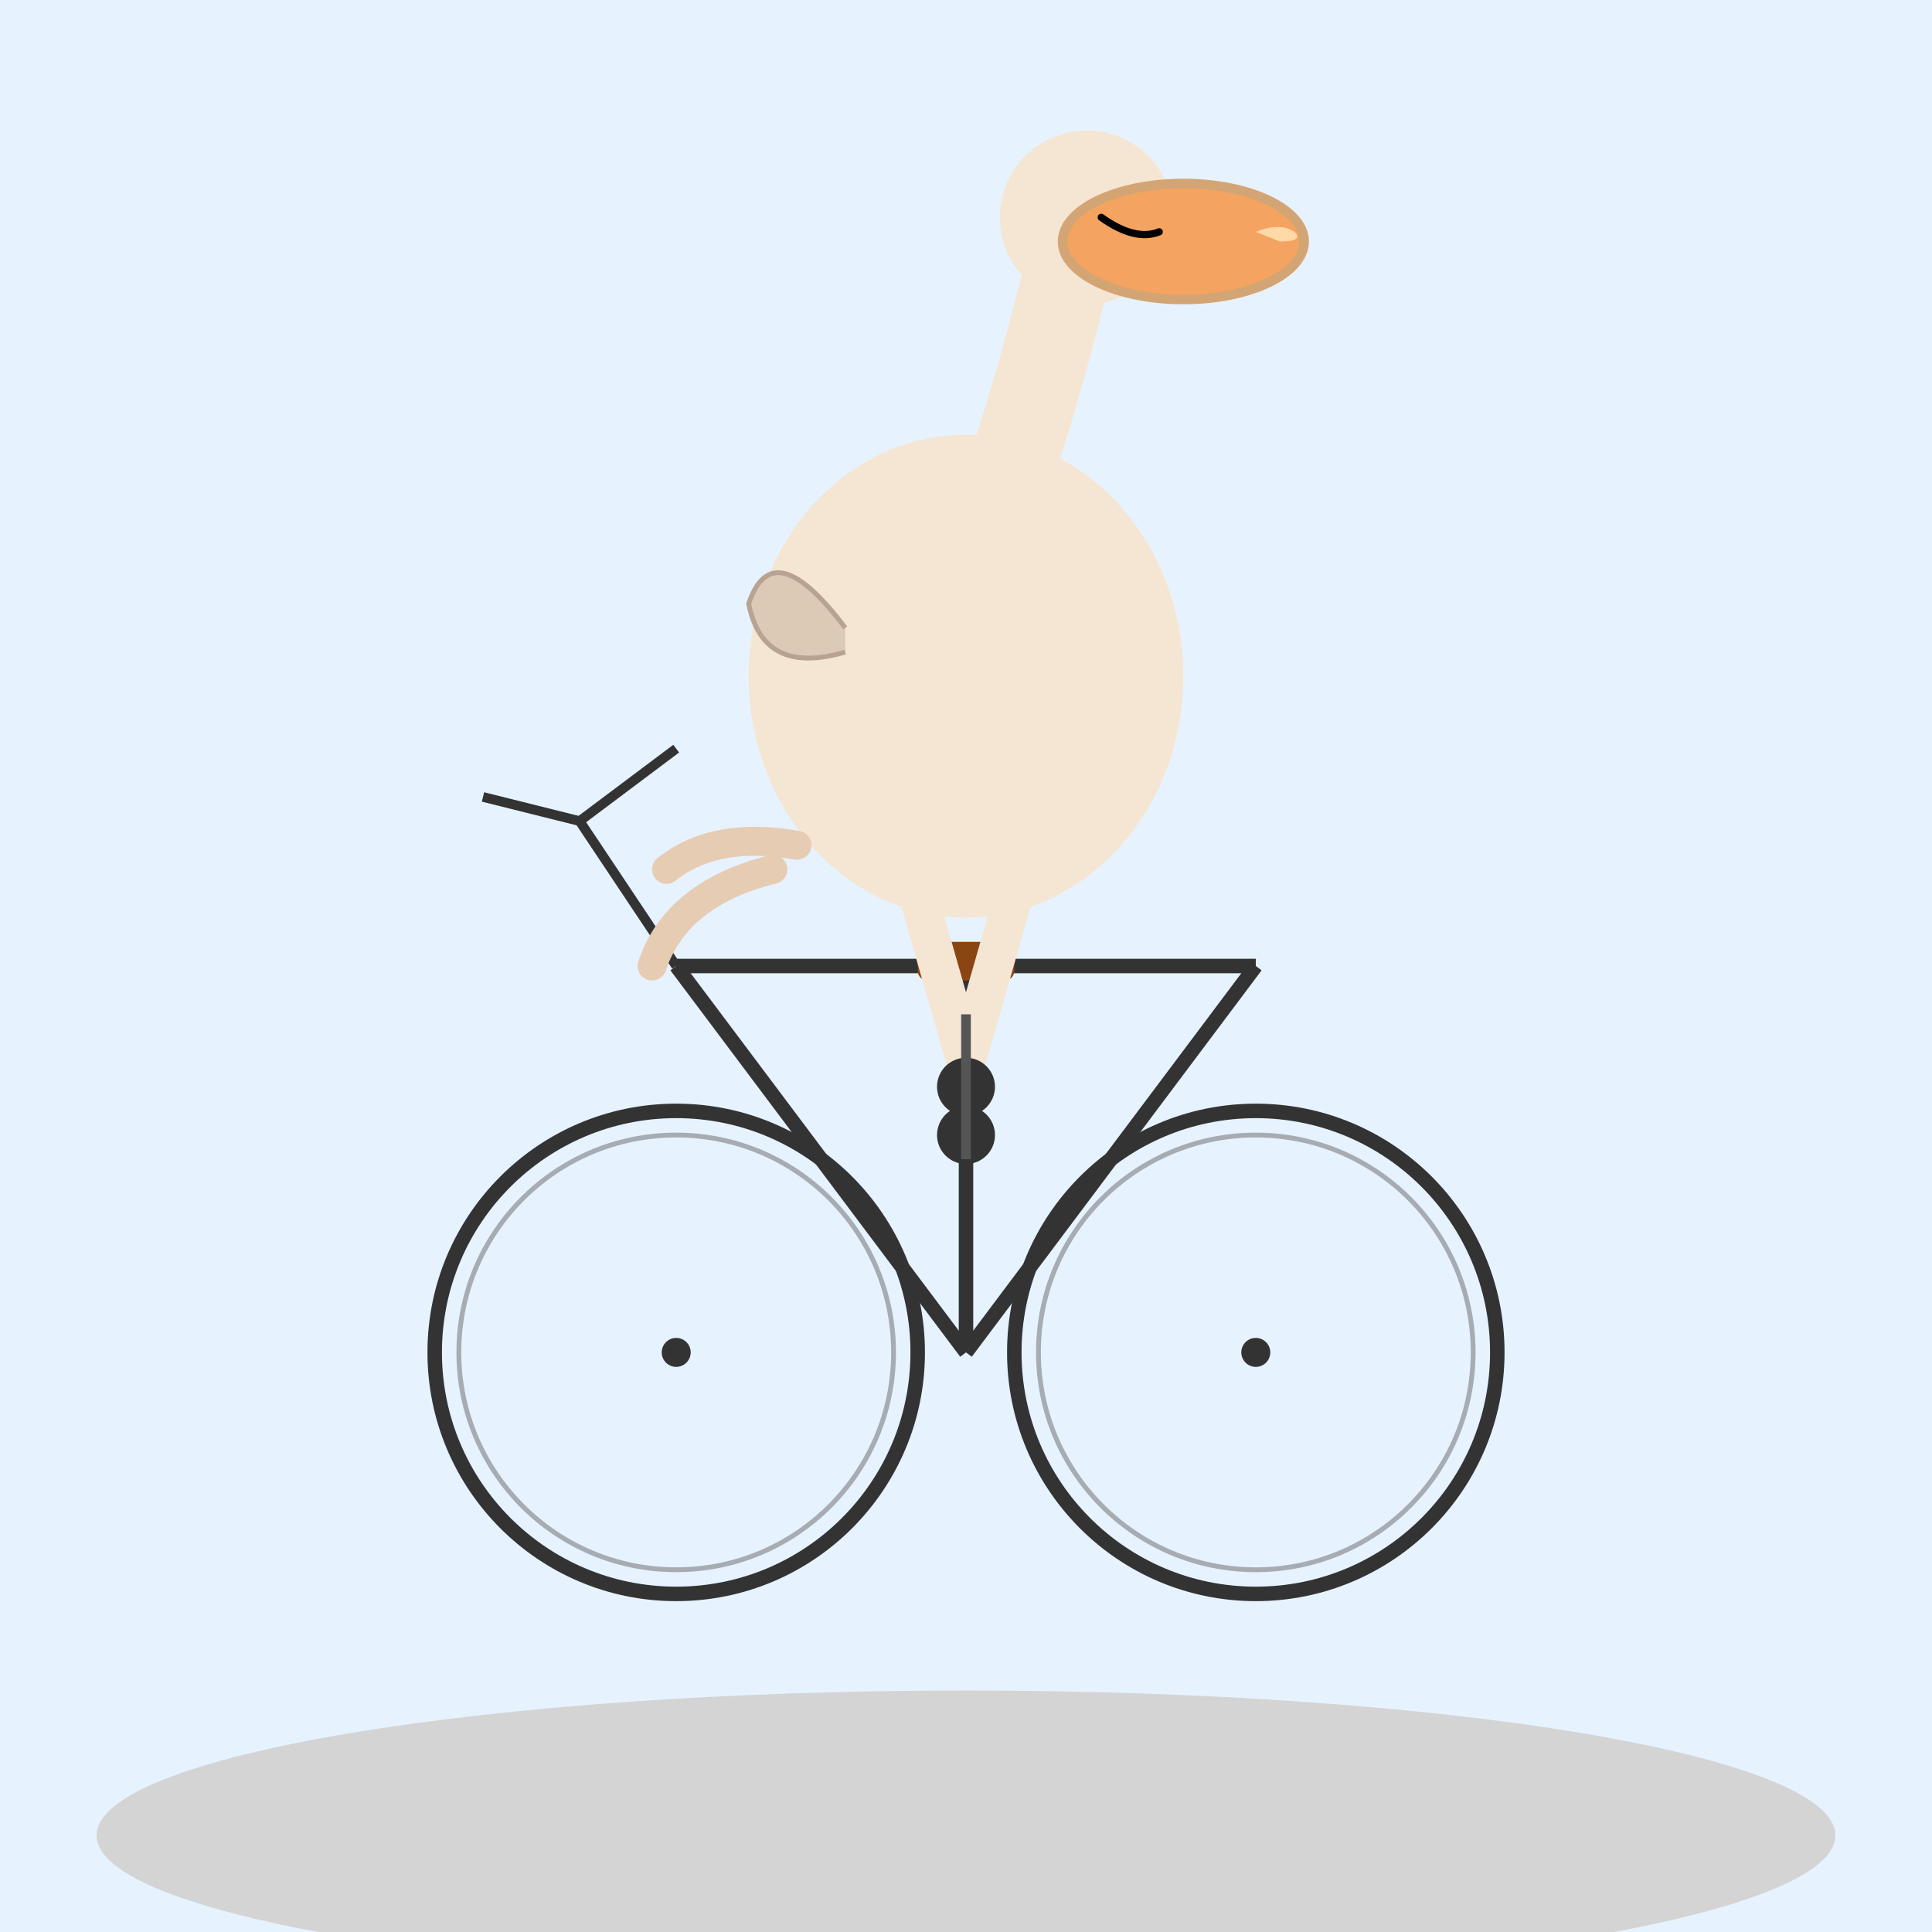
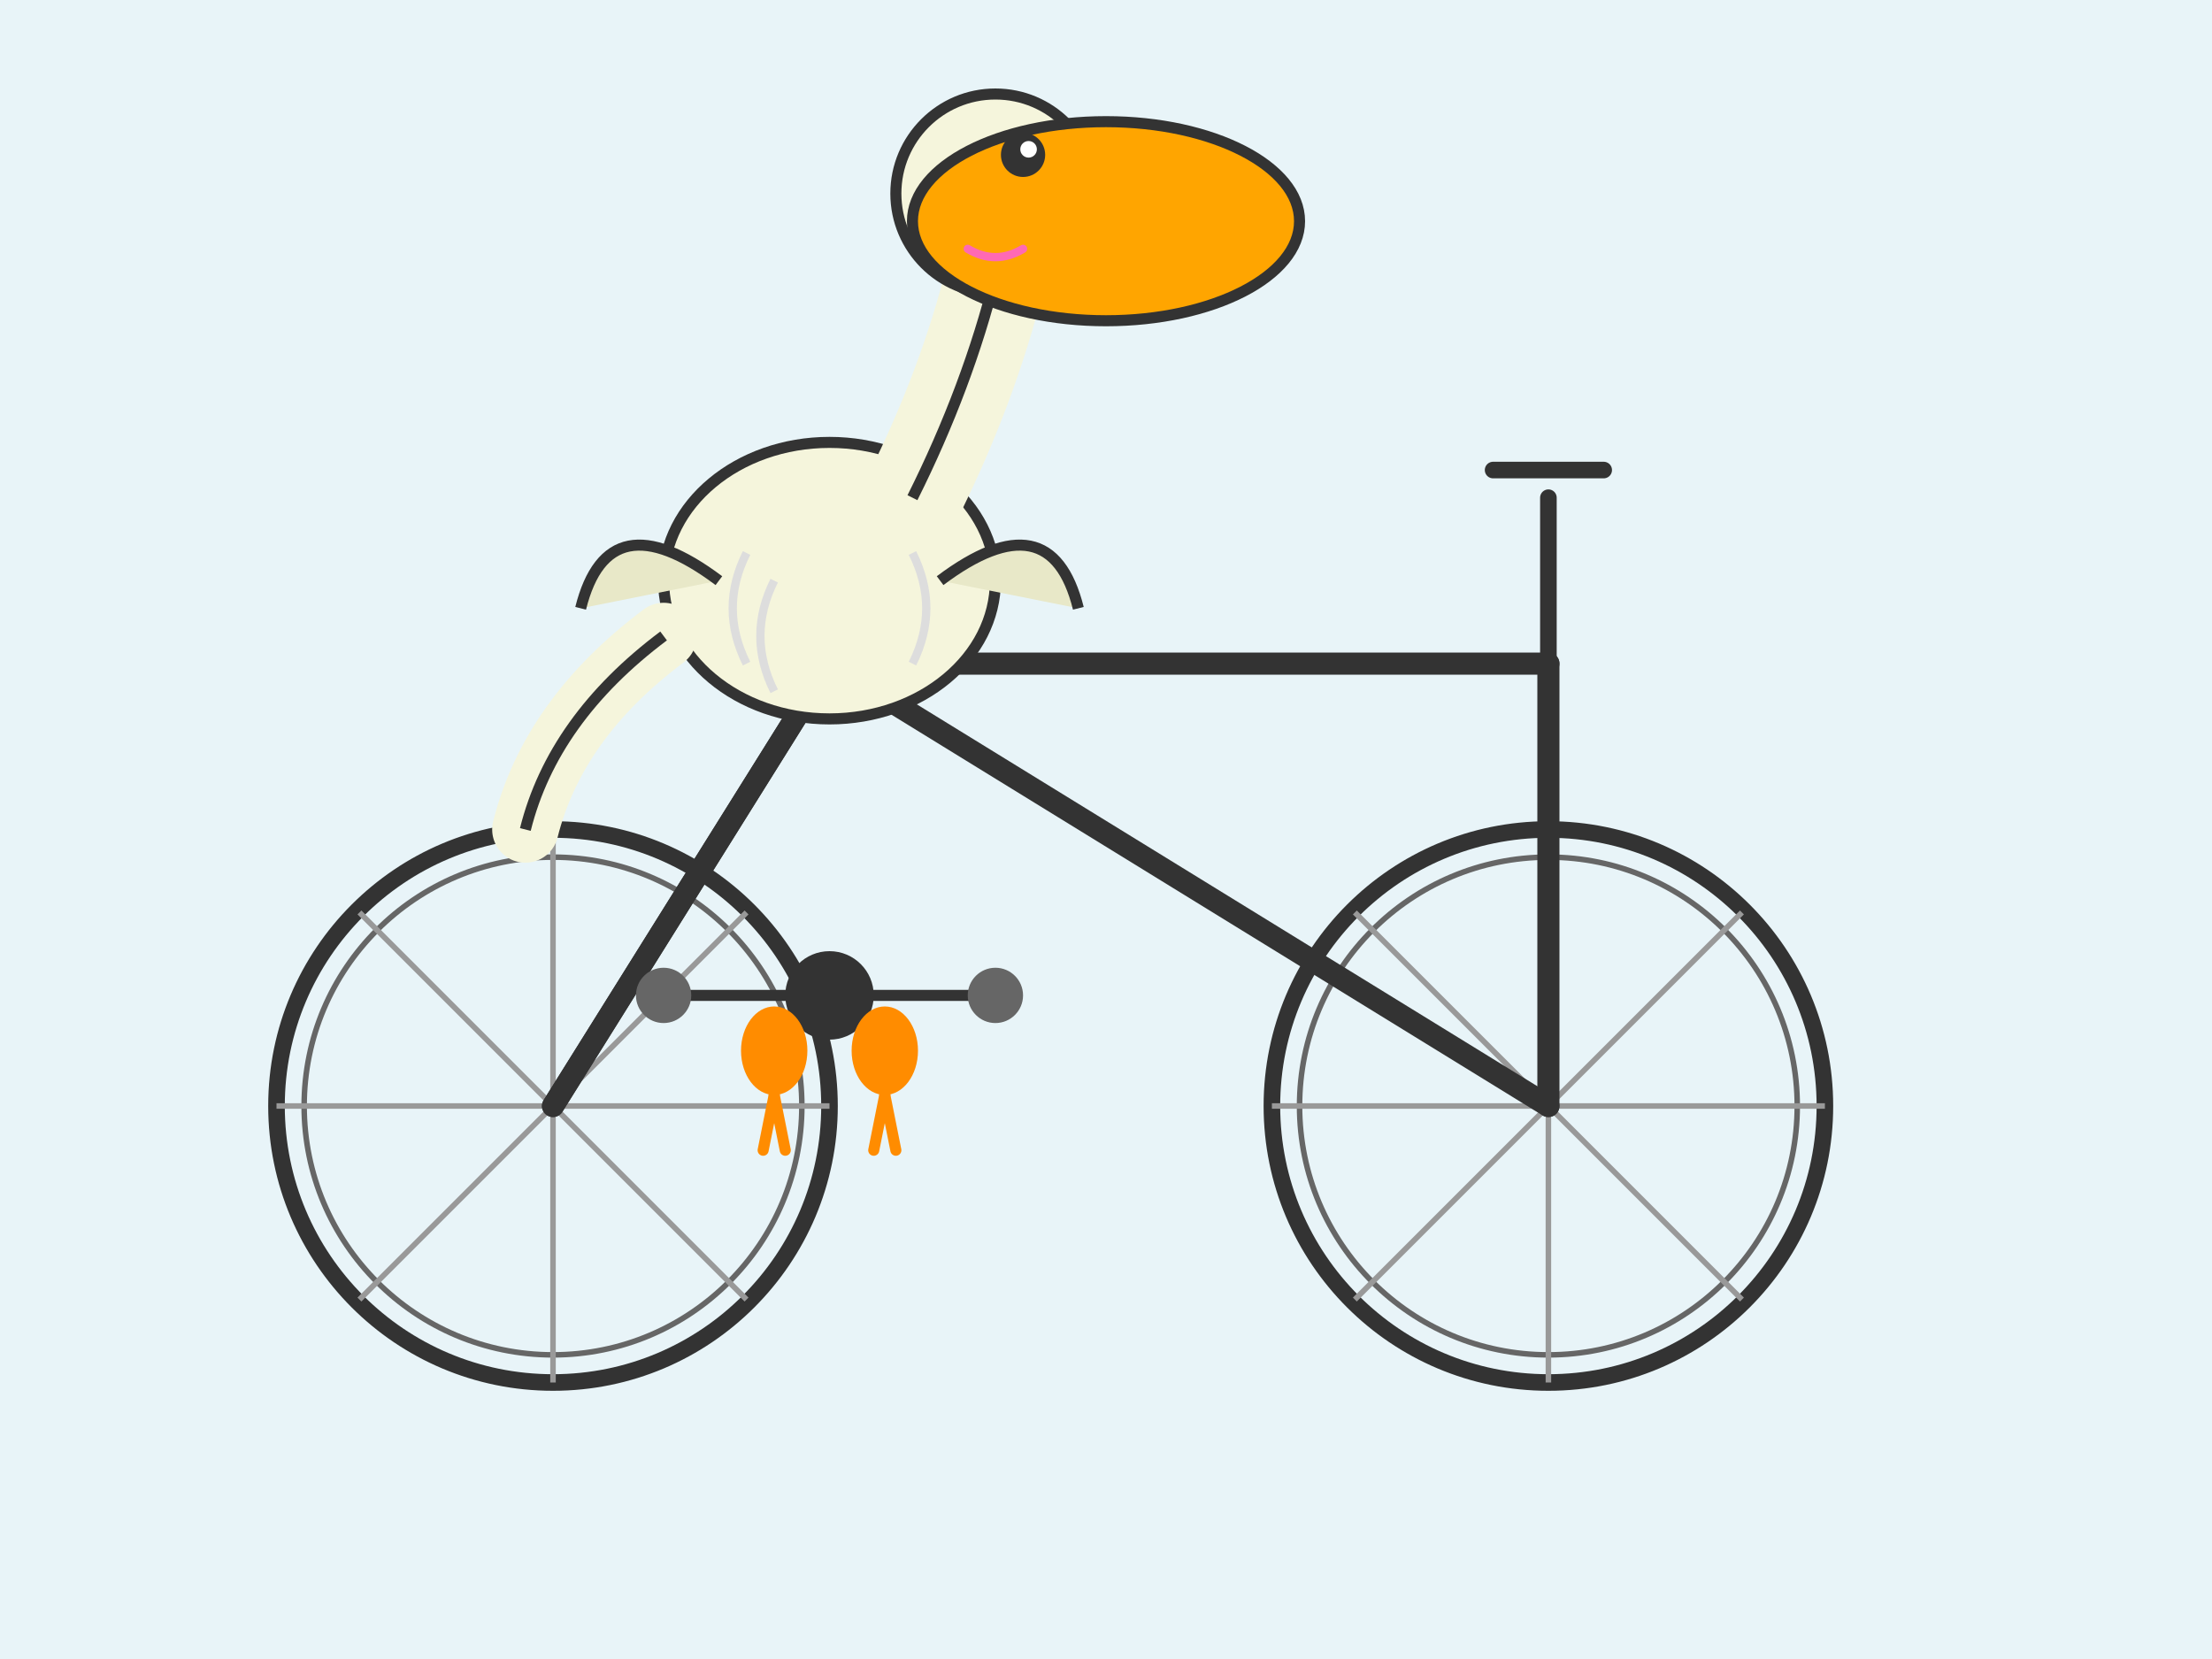
- <svg xmlns="http://www.w3.org/2000/svg" viewBox="0 0 400 400">
-   <rect width="400" height="400" fill="#e6f3ff" />
-   <ellipse cx="200" cy="380" rx="180" ry="30" fill="#d4d4d4" />
-   <line x1="140" y1="200" x2="260" y2="200" stroke="#333" stroke-width="3" />
-   <line x1="200" y1="200" x2="200" y2="280" stroke="#333" stroke-width="3" />
-   <line x1="140" y1="200" x2="200" y2="280" stroke="#333" stroke-width="3" />
-   <line x1="260" y1="200" x2="200" y2="280" stroke="#333" stroke-width="3" />
-   <line x1="140" y1="200" x2="120" y2="170" stroke="#333" stroke-width="2" />
-   <line x1="120" y1="170" x2="100" y2="165" stroke="#333" stroke-width="2" />
-   <line x1="120" y1="170" x2="140" y2="155" stroke="#333" stroke-width="2" />
-   <rect x="190" y="195" width="20" height="8" rx="2" fill="#8B4513" />
-   <circle cx="140" cy="280" r="50" fill="none" stroke="#333" stroke-width="3" />
-   <circle cx="140" cy="280" r="45" fill="none" stroke="#666" stroke-width="1" opacity="0.5" />
-   <circle cx="140" cy="280" r="3" fill="#333" />
-   <circle cx="260" cy="280" r="50" fill="none" stroke="#333" stroke-width="3" />
-   <circle cx="260" cy="280" r="45" fill="none" stroke="#666" stroke-width="1" opacity="0.5" />
-   <circle cx="260" cy="280" r="3" fill="#333" />
-   <ellipse cx="200" cy="140" rx="45" ry="50" fill="#f5e6d3" />
-   <path d="M 210 95 Q 215 80 220 60" stroke="#f5e6d3" stroke-width="18" fill="none" stroke-linecap="round" />
-   <circle cx="225" cy="45" r="18" fill="#f5e6d3" />
-   <circle cx="232" cy="42" r="3" fill="#000" />
-   <ellipse cx="245" cy="50" rx="25" ry="12" fill="#f4a460" stroke="#d4a574" stroke-width="2" />
-   <path d="M 265 50 Q 270 50 268 48 Q 265 46 260 48" fill="#ffd9a8" />
-   <path d="M 175 130 Q 160 110 155 125 Q 158 140 175 135" fill="#dcc9b6" stroke="#b8a393" stroke-width="1" />
-   <line x1="210" y1="185" x2="200" y2="220" stroke="#f5e6d3" stroke-width="8" />
-   <line x1="190" y1="185" x2="200" y2="220" stroke="#f5e6d3" stroke-width="8" />
-   <circle cx="200" cy="235" r="6" fill="#333" />
-   <circle cx="200" cy="225" r="6" fill="#333" />
-   <line x1="200" y1="240" x2="200" y2="210" stroke="#555" stroke-width="2" />
-   <path d="M 160 180 Q 140 185 135 200" stroke="#e6ccb3" stroke-width="6" fill="none" stroke-linecap="round" />
-   <path d="M 165 175 Q 148 172 138 180" stroke="#e6ccb3" stroke-width="6" fill="none" stroke-linecap="round" />
-   <path d="M 228 45 Q 235 50 240 48" stroke="#000" stroke-width="1.5" fill="none" stroke-linecap="round" />
+ <svg xmlns="http://www.w3.org/2000/svg" viewBox="0 0 400 300">
+   <rect width="400" height="300" fill="#e8f4f8" />
+   <g id="bicycle">
+     <circle cx="100" cy="200" r="50" fill="none" stroke="#333" stroke-width="3" />
+     <circle cx="100" cy="200" r="45" fill="none" stroke="#666" stroke-width="1" />
+     <line x1="100" y1="150" x2="100" y2="250" stroke="#999" stroke-width="1" />
+     <line x1="50" y1="200" x2="150" y2="200" stroke="#999" stroke-width="1" />
+     <line x1="65" y1="165" x2="135" y2="235" stroke="#999" stroke-width="1" />
+     <line x1="135" y1="165" x2="65" y2="235" stroke="#999" stroke-width="1" />
+     <circle cx="280" cy="200" r="50" fill="none" stroke="#333" stroke-width="3" />
+     <circle cx="280" cy="200" r="45" fill="none" stroke="#666" stroke-width="1" />
+     <line x1="280" y1="150" x2="280" y2="250" stroke="#999" stroke-width="1" />
+     <line x1="230" y1="200" x2="330" y2="200" stroke="#999" stroke-width="1" />
+     <line x1="245" y1="165" x2="315" y2="235" stroke="#999" stroke-width="1" />
+     <line x1="315" y1="165" x2="245" y2="235" stroke="#999" stroke-width="1" />
+     <line x1="100" y1="200" x2="150" y2="120" stroke="#333" stroke-width="4" stroke-linecap="round" />
+     <line x1="150" y1="120" x2="280" y2="200" stroke="#333" stroke-width="4" stroke-linecap="round" />
+     <line x1="150" y1="120" x2="100" y2="200" stroke="#333" stroke-width="4" stroke-linecap="round" />
+     <line x1="150" y1="120" x2="280" y2="120" stroke="#333" stroke-width="4" stroke-linecap="round" />
+     <line x1="280" y1="120" x2="280" y2="200" stroke="#333" stroke-width="4" stroke-linecap="round" />
+     <ellipse cx="150" cy="110" rx="25" ry="10" fill="#8B4513" stroke="#333" stroke-width="2" />
+     <line x1="280" y1="120" x2="280" y2="90" stroke="#333" stroke-width="3" stroke-linecap="round" />
+     <line x1="270" y1="85" x2="290" y2="85" stroke="#333" stroke-width="3" stroke-linecap="round" />
+     <circle cx="150" cy="180" r="8" fill="#333" />
+     <line x1="120" y1="180" x2="180" y2="180" stroke="#333" stroke-width="2" />
+     <circle cx="120" cy="180" r="5" fill="#666" />
+     <circle cx="180" cy="180" r="5" fill="#666" />
+   </g>
+   <g id="pelican">
+     <ellipse cx="150" cy="105" rx="30" ry="25" fill="#f5f5dc" stroke="#333" stroke-width="2" />
+     <path d="M 165 90 Q 175 70 180 50" fill="none" stroke="#f5f5dc" stroke-width="18" stroke-linecap="round" />
+     <path d="M 165 90 Q 175 70 180 50" fill="none" stroke="#333" stroke-width="2" />
+     <circle cx="180" cy="35" r="18" fill="#f5f5dc" stroke="#333" stroke-width="2" />
+     <ellipse cx="200" cy="40" rx="35" ry="18" fill="#ffa500" stroke="#333" stroke-width="2" />
+     <circle cx="185" cy="28" r="4" fill="#333" />
+     <circle cx="186" cy="27" r="1.5" fill="#fff" />
+     <path d="M 135 100 Q 130 110 135 120" fill="none" stroke="#ddd" stroke-width="1.5" />
+     <path d="M 140 105 Q 135 115 140 125" fill="none" stroke="#ddd" stroke-width="1.5" />
+     <path d="M 165 100 Q 170 110 165 120" fill="none" stroke="#ddd" stroke-width="1.5" />
+     <path d="M 130 105 Q 110 90 105 110" fill="#e8e8c8" stroke="#333" stroke-width="2" />
+     <path d="M 170 105 Q 190 90 195 110" fill="#e8e8c8" stroke="#333" stroke-width="2" />
+     <path d="M 120 115 Q 100 130 95 150" fill="none" stroke="#f5f5dc" stroke-width="12" stroke-linecap="round" />
+     <path d="M 120 115 Q 100 130 95 150" fill="none" stroke="#333" stroke-width="2" />
+     <g id="left-foot">
+       <ellipse cx="140" cy="190" rx="6" ry="8" fill="#ff8c00" />
+       <line x1="140" y1="198" x2="138" y2="208" stroke="#ff8c00" stroke-width="2" stroke-linecap="round" />
+       <line x1="140" y1="198" x2="142" y2="208" stroke="#ff8c00" stroke-width="2" stroke-linecap="round" />
+     </g>
+     <g id="right-foot">
+       <ellipse cx="160" cy="190" rx="6" ry="8" fill="#ff8c00" />
+       <line x1="160" y1="198" x2="158" y2="208" stroke="#ff8c00" stroke-width="2" stroke-linecap="round" />
+       <line x1="160" y1="198" x2="162" y2="208" stroke="#ff8c00" stroke-width="2" stroke-linecap="round" />
+     </g>
+   </g>
+   <path d="M 175 45 Q 180 48 185 45" fill="none" stroke="#ff69b4" stroke-width="1.5" stroke-linecap="round" />
</svg>
